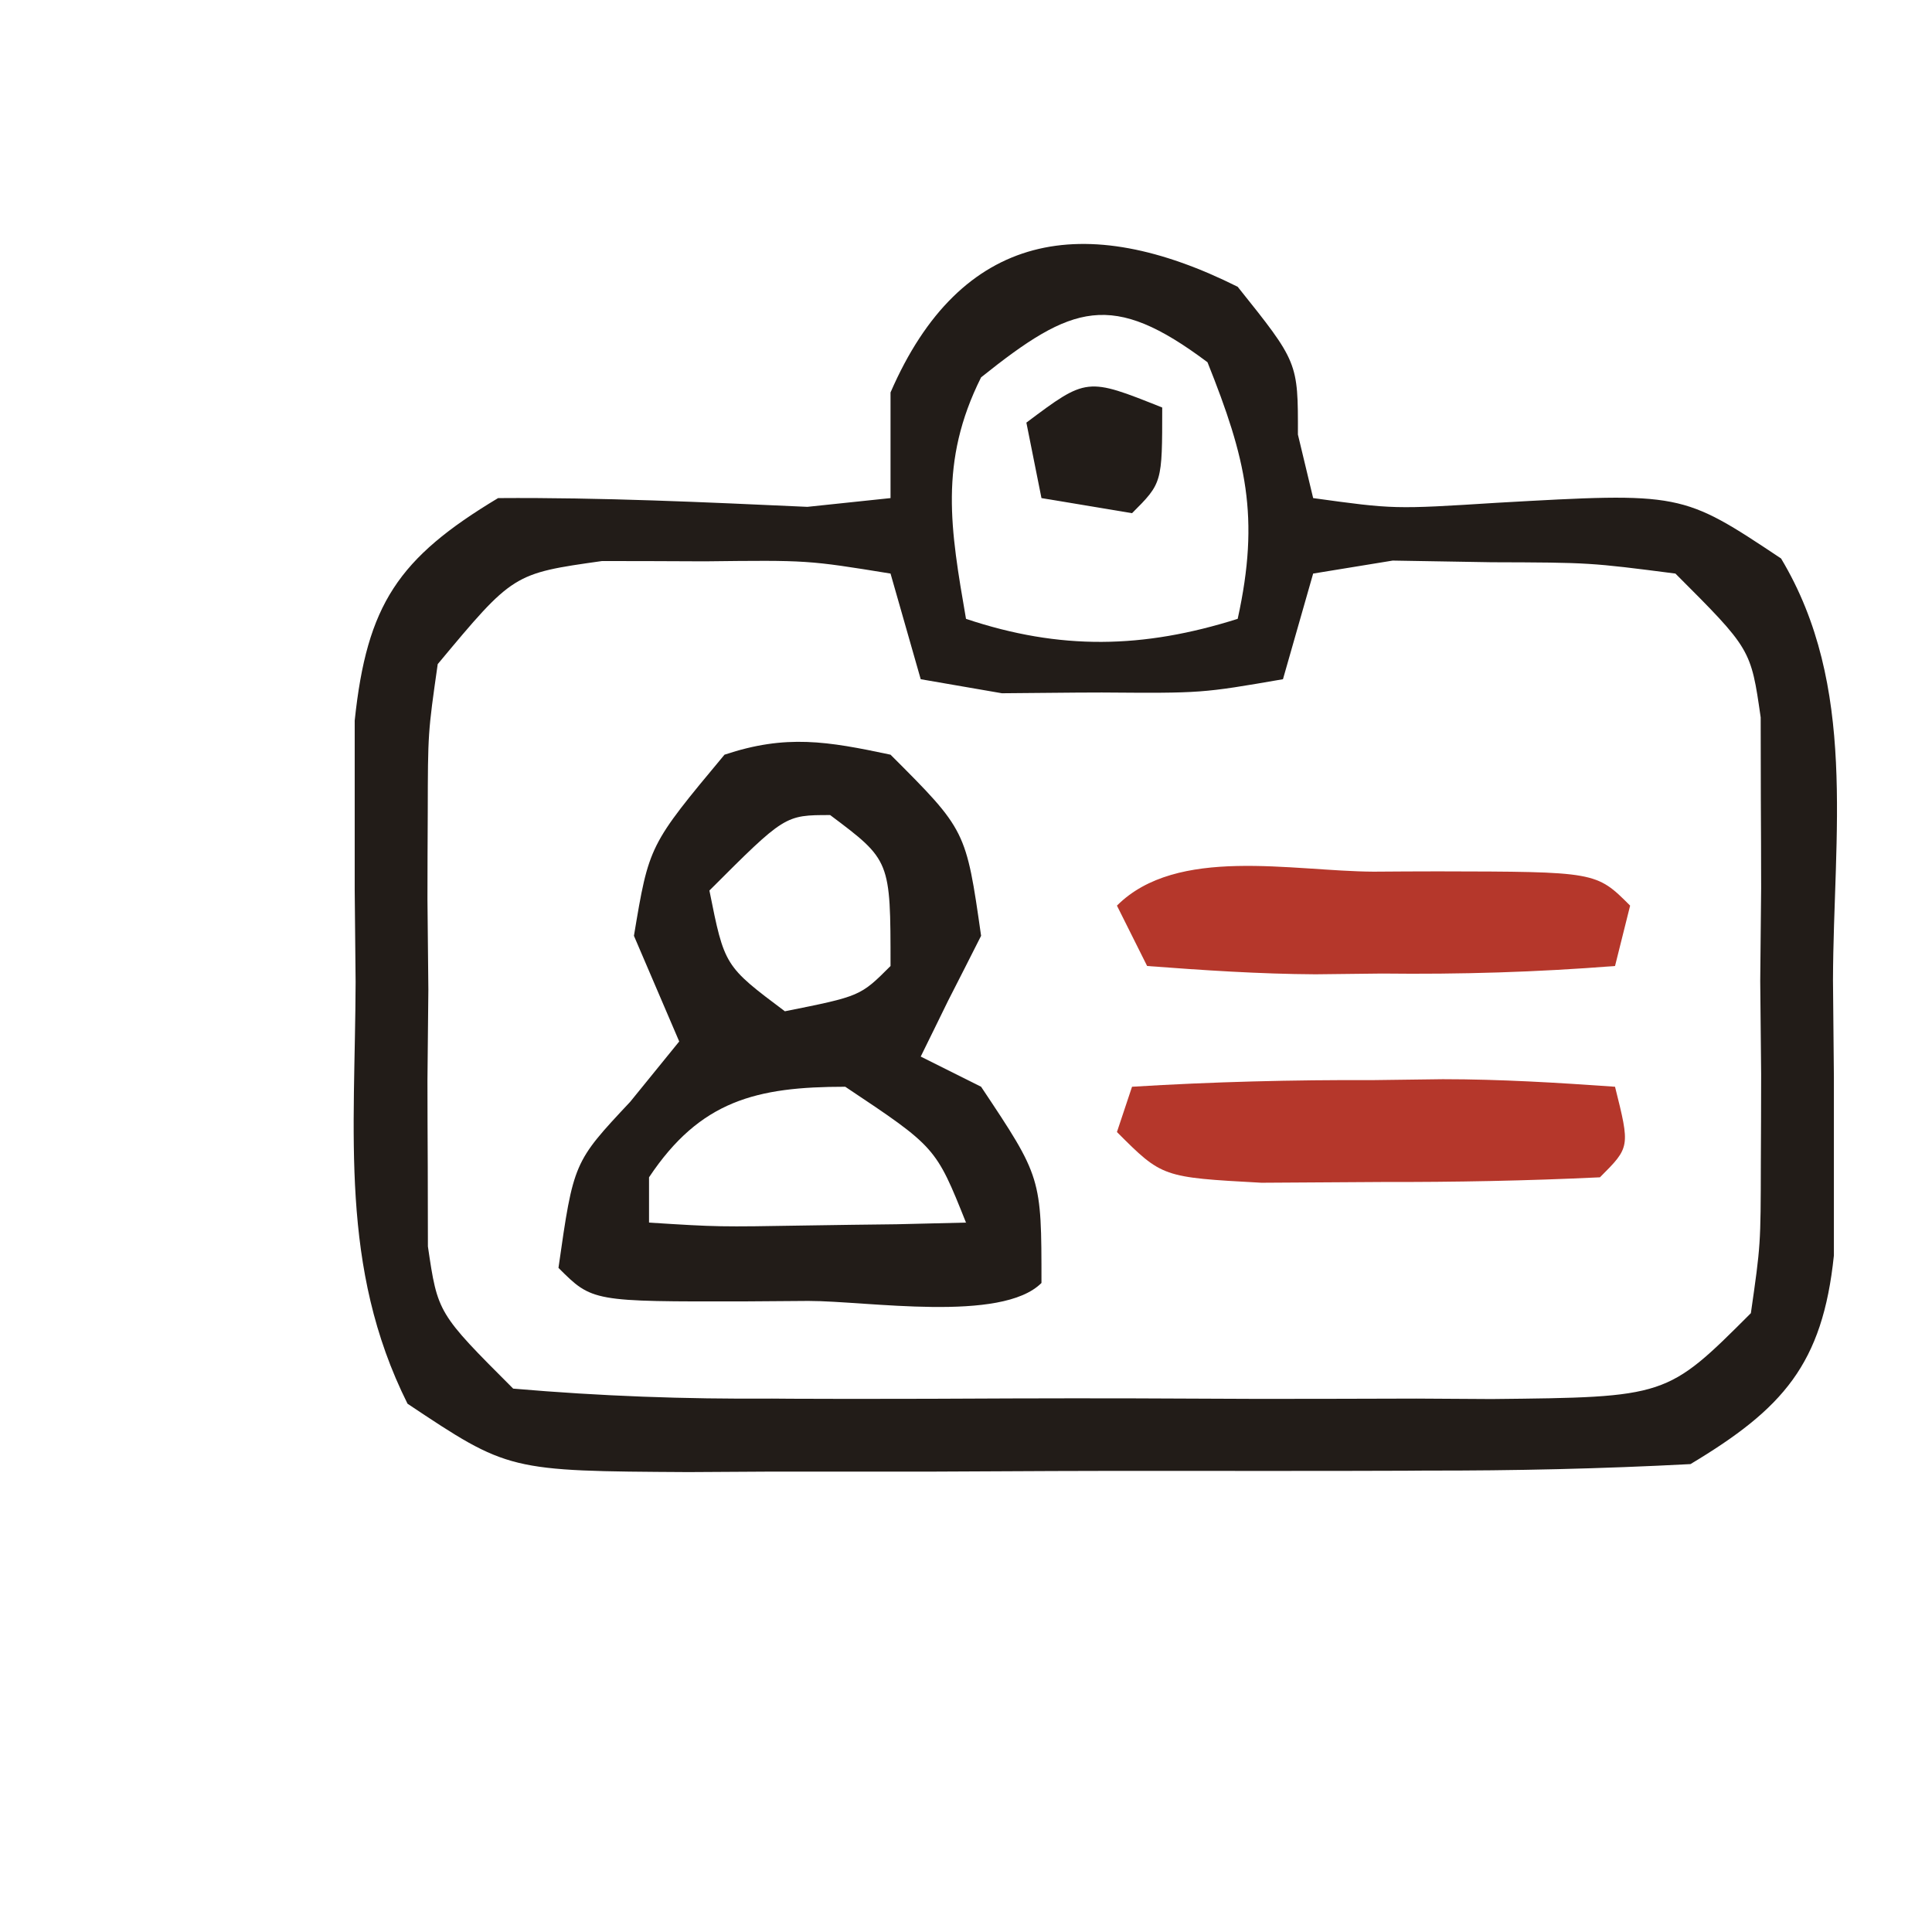
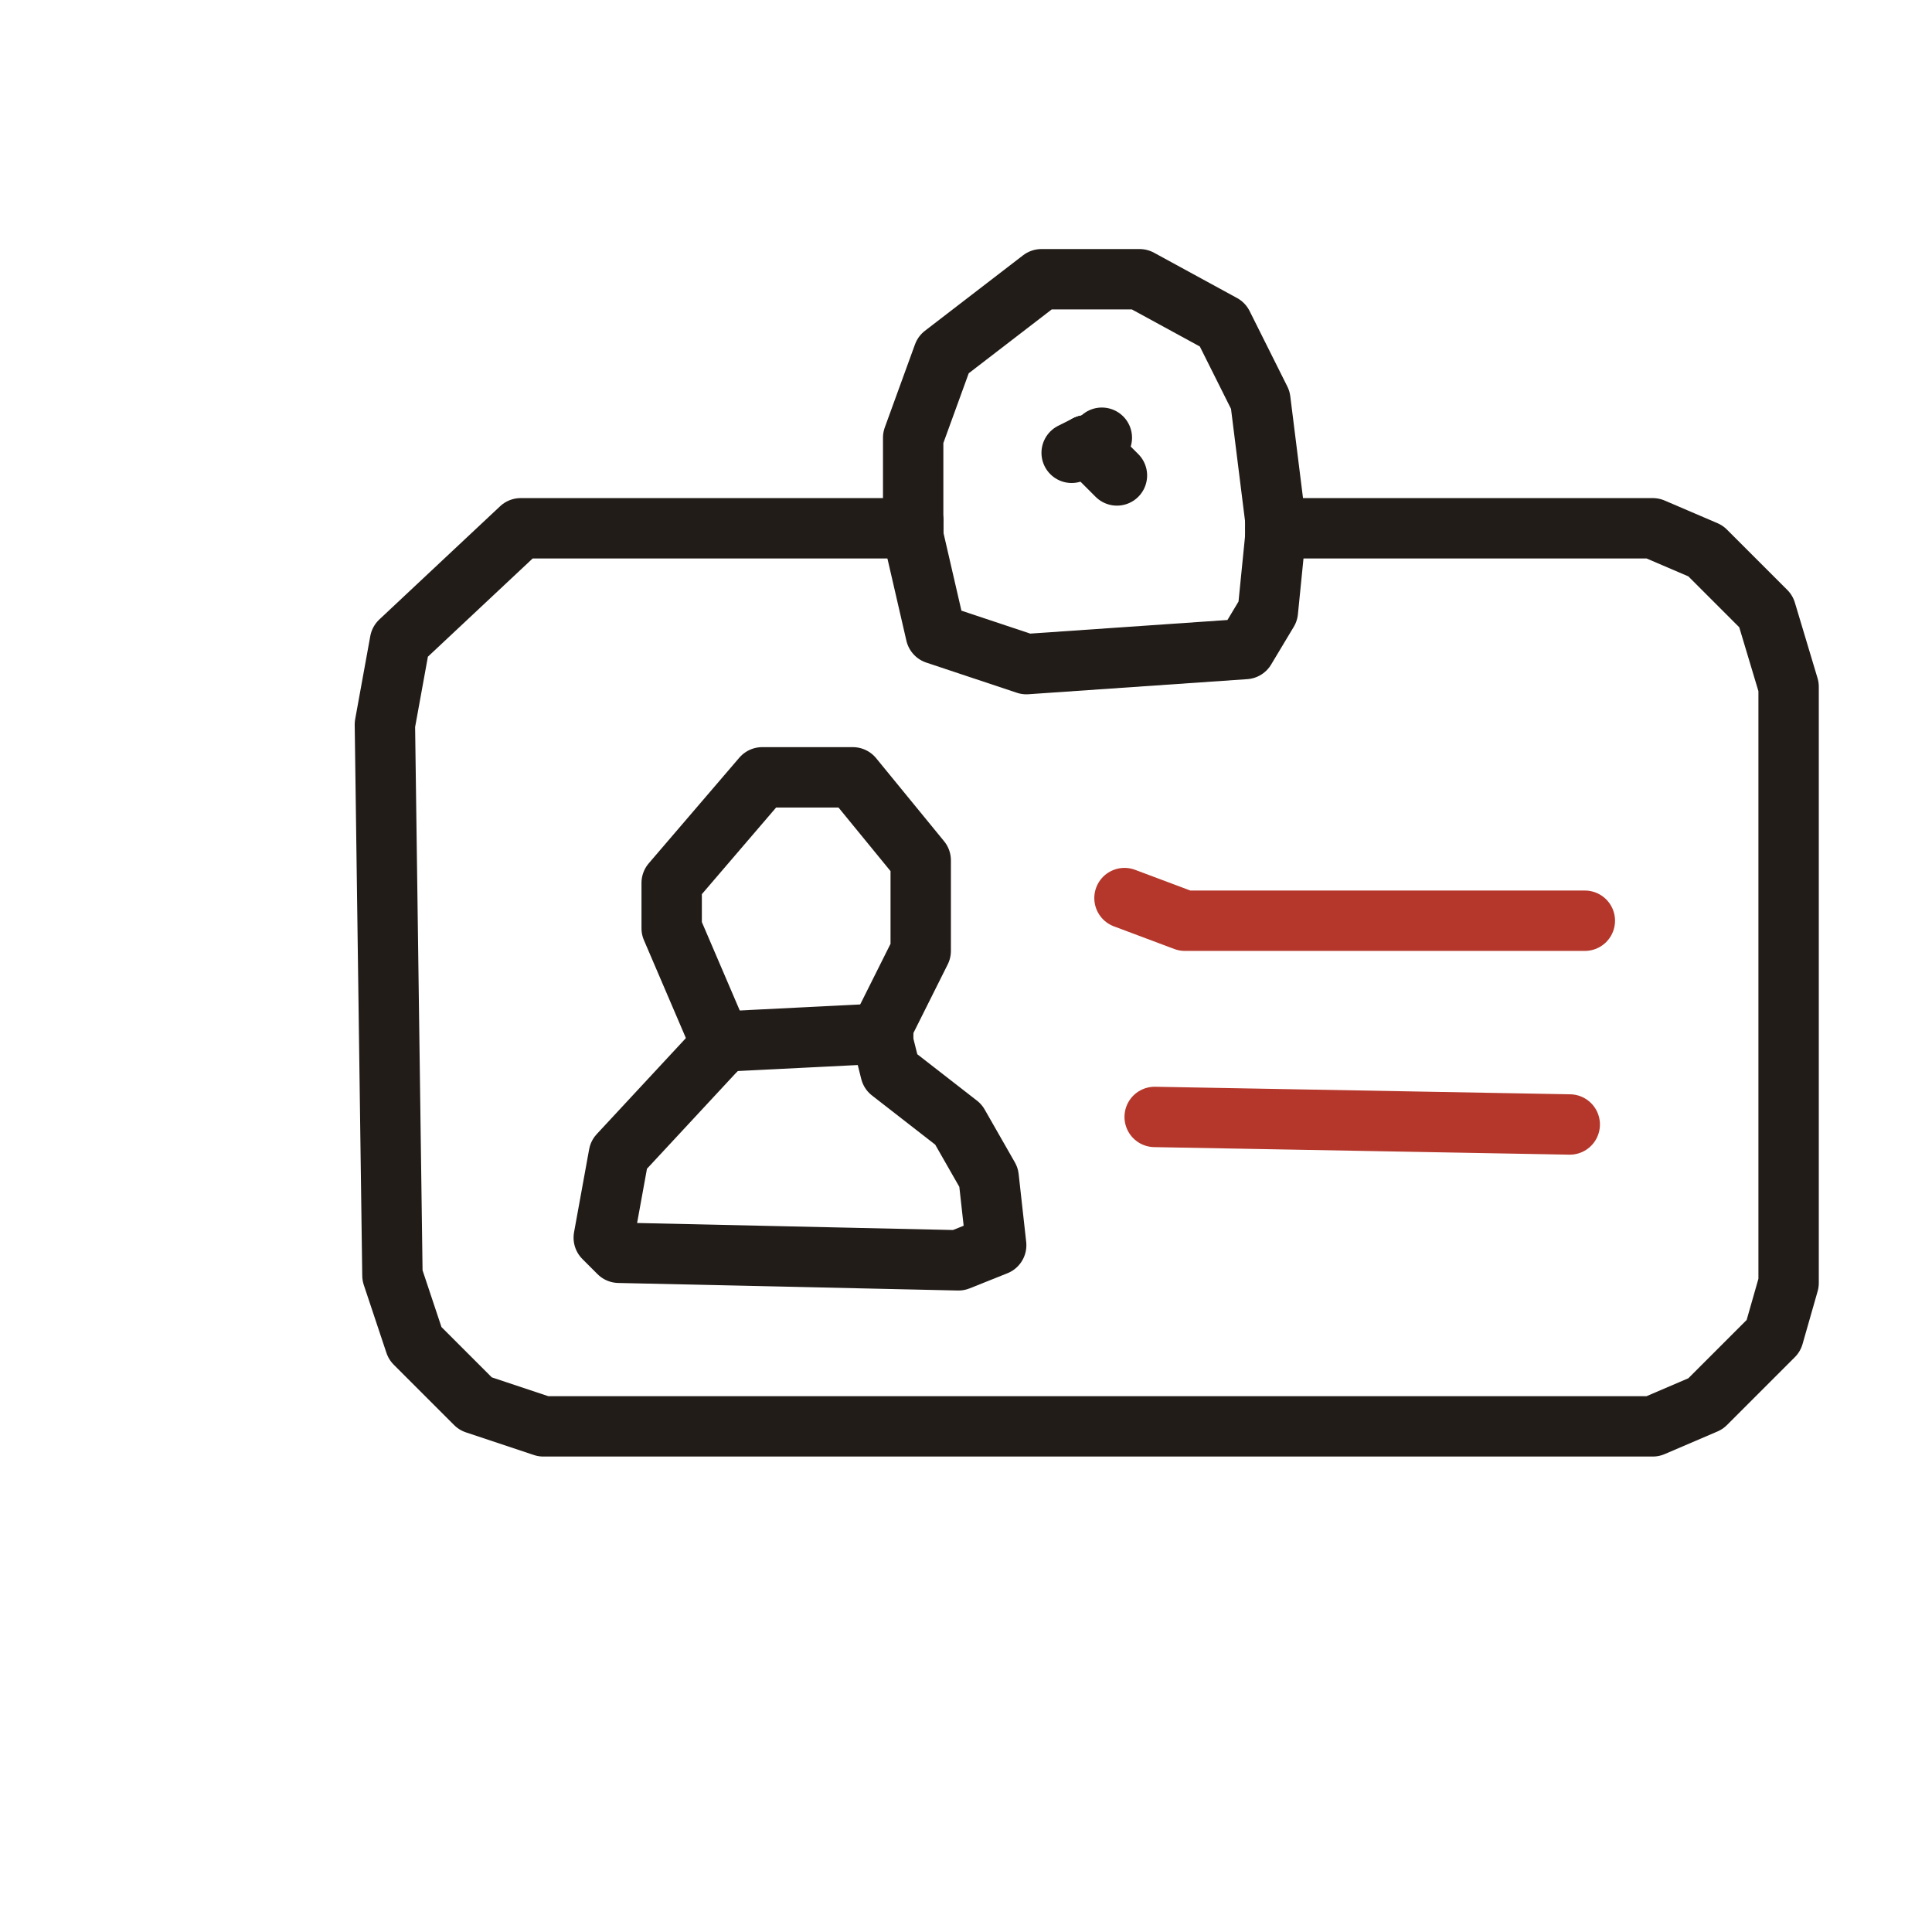
- <svg xmlns="http://www.w3.org/2000/svg" version="1.1" width="128" height="128">
-   <path d="M0 0 C4 5 4 5 3.99 9.79 C4.32 11.18 4.66 12.57 5 14 C10.36 14.74 10.36 14.74 17.19 14.31 C29.42 13.62 29.42 13.62 36 18 C41.08 26.47 39.47 36.25 39.44 45.94 C39.46 48.06 39.48 50.18 39.5 52.37 C39.5 53.38 39.5 53.38 39.5 58.53 C39.5 60.39 39.5 62.26 39.5 64.18 C38.75 71.39 36.12 74.33 30 78 C24.11 78.31 18.33 78.44 12.44 78.43 C11.58 78.44 11.58 78.44 7.19 78.45 C3.53 78.46 -0.14 78.45 -3.8 78.45 C-9.41 78.44 -15.02 78.47 -20.63 78.5 C-24.19 78.5 -27.75 78.5 -31.31 78.5 C-32.15 78.5 -32.15 78.5 -36.4 78.53 C-48.31 78.46 -48.31 78.46 -55 74 C-59.53 64.94 -58.47 56.05 -58.44 46.06 C-58.45 45.06 -58.45 45.06 -58.5 39.96 C-58.5 38.03 -58.5 36.09 -58.5 34.1 C-58.5 32.33 -58.5 30.56 -58.5 28.74 C-57.69 21.04 -55.61 17.97 -49 14 C-42.15 13.95 -35.35 14.27 -28.51 14.58 C-26.69 14.39 -24.87 14.2 -23 14 C-23 11.69 -23 9.38 -23 7 C-18.35 -3.72 -10.12 -5.06 0 0 Z M-17 6 C-19.81 11.62 -19.02 16.08 -18 22 C-11.76 24.09 -6.26 23.98 0 22 C1.49 15.23 0.55 11.38 -2 5 C-8.35 0.24 -10.95 1.16 -17 6 Z M-53 25 C-53.65 29.55 -53.65 29.55 -53.66 34.82 C-53.67 36.71 -53.68 38.61 -53.68 40.57 C-53.66 42.55 -53.64 44.52 -53.62 46.56 C-53.64 48.54 -53.66 50.53 -53.68 52.57 C-53.68 54.47 -53.67 56.36 -53.66 58.32 C-53.66 60.05 -53.65 61.79 -53.65 63.58 C-53 68 -53 68 -48 73 C-42.18 73.5 -36.66 73.7 -30.84 73.66 C-30 73.67 -30 73.67 -25.72 73.68 C-22.15 73.68 -18.57 73.67 -15 73.65 C-9.52 73.63 -4.04 73.65 1.43 73.68 C4.9 73.68 8.37 73.67 11.84 73.66 C13.49 73.67 15.13 73.68 16.82 73.69 C28.43 73.57 28.43 73.57 34 68 C34.65 63.47 34.65 63.47 34.66 58.06 C34.67 56.12 34.68 54.17 34.68 52.16 C34.66 50.13 34.64 48.1 34.62 46 C34.63 44.98 34.63 44.98 34.68 39.84 C34.68 37.89 34.67 35.94 34.66 33.94 C34.66 32.15 34.65 30.37 34.65 28.53 C34 24 34 24 29 19 C23.33 18.27 23.33 18.27 16.81 18.25 C14.65 18.21 12.49 18.18 10.27 18.14 C8.53 18.42 6.79 18.71 5 19 C4.34 21.31 3.68 23.62 3 26 C-2.38 26.93 -2.38 26.93 -9 26.88 C-10.09 26.88 -10.09 26.88 -15.62 26.93 C-16.51 26.78 -16.51 26.78 -21 26 C-21.66 23.69 -22.32 21.38 -23 19 C-28.49 18.11 -28.49 18.11 -35.31 18.19 C-37.56 18.18 -39.8 18.17 -42.11 18.17 C-48 19 -48 19 -53 25 Z " fill="#221C18" transform="translate(82,19)" />
-   <path d="M0 0 C5 5 5 5 6 12 C5.28 13.42 4.56 14.85 3.81 16.31 C3.21 17.53 2.62 18.75 2 20 C3.32 20.66 4.64 21.32 6 22 C10 28 10 28 10 35 C7.35 37.65 -1.52 36.19 -5.44 36.19 C-6.8 36.2 -8.16 36.21 -9.56 36.22 C-19.76 36.24 -19.76 36.24 -22 34 C-21 27 -21 27 -17.25 23 C-16.18 21.68 -15.11 20.36 -14 19 C-14.99 16.69 -15.98 14.38 -17 12 C-16 6 -16 6 -11 0 C-6.92 -1.36 -4.19 -0.89 0 0 Z M-12 9 C-11 14 -11 14 -7 17 C-2 16 -2 16 0 14 C0 7 0 7 -4 4 C-7 4 -7 4 -12 9 Z M-16 28 C-16 28.99 -16 29.98 -16 31 C-11.41 31.29 -11.41 31.29 -5.5 31.19 C-3.55 31.16 -1.6 31.13 0.41 31.11 C1.92 31.07 3.44 31.04 5 31 C3 26 3 26 -3 22 C-8.88 22 -12.61 22.91 -16 28 Z " fill="#221C18" transform="translate(59,50)" />
-   <path d="M0 0 C1.41 -0.01 2.81 -0.02 4.26 -0.02 C14.75 -0 14.75 -0 17 2.25 C16.67 3.57 16.34 4.89 16 6.25 C10.77 6.66 5.79 6.81 0.56 6.75 C-0.89 6.77 -2.35 6.78 -3.85 6.8 C-7.57 6.78 -11.29 6.53 -15 6.25 C-15.66 4.93 -16.32 3.61 -17 2.25 C-13.03 -1.72 -5.42 -0.03 0 0 Z " fill="#B5372B" transform="translate(91,57.75)" />
-   <path d="M0 0 C5.38 -0.33 10.62 -0.46 16 -0.44 C17.51 -0.46 19.03 -0.48 20.59 -0.5 C24.39 -0.5 28.2 -0.27 32 0 C33 4 33 4 31 6 C26.16 6.23 21.4 6.32 16.56 6.31 C15.24 6.32 15.24 6.32 8.57 6.36 C2 6 2 6 -1 3 C-0.67 2.01 -0.34 1.02 0 0 Z " fill="#B5372B" transform="translate(75,72)" />
-   <path d="M0 0 C0 5 0 5 -2 7 C-2.99 6.84 -2.99 6.84 -8 6 C-8.33 4.35 -8.66 2.7 -9 1 C-5 -2 -5 -2 0 0 Z " fill="#221C18" transform="translate(77,27)" />
+ <svg xmlns="http://www.w3.org/2000/svg" viewBox="0 0 128 128" width="128" height="128">
+   <g fill="none" stroke="#221c18" stroke-width="4" stroke-linecap="round" stroke-linejoin="round">
+     <path d="M73.0 29.0L72.5 29.5Z" />
+     <path d="M72.0 29.5L72.5 29.5Z" />
+     <path d="M72.0 29.5L71.0 30.0Z" />
+     <path d="M72.0 29.5L72.5 30.0Z" />
+     <path d="M72.5 29.5L72.5 30.0Z" />
+     <path d="M72.5 30.0L74.0 31.5" />
+     <path d="M60.5 34.5L60.5 29.0L62.5 23.5L69.0 18.5L75.5 18.5L81.0 21.5L83.5 26.5L84.5 34.5" />
+     <path d="M60.5 34.5L60.0 35.0Z" />
+     <path d="M60.5 34.5L60.5 35.0Z" />
+     <path d="M84.5 34.5L84.5 35.0Z" />
+     <path d="M84.5 34.5L85.0 35.0Z" />
+     <path d="M60.0 35.0L34.5 35.0L26.5 42.5L25.5 48.0L26.0 84.5L27.5 89.0L31.5 93.0L36.0 94.5L109.5 94.5L113.0 93.0L117.5 88.5L118.5 85.0L118.5 45.5L117.0 40.5L113.0 36.5L109.5 35.0L85.0 35.0" />
+     <path d="M60.0 35.0L60.5 35.0Z" />
+     <path d="M60.0 35.0L60.5 35.5Z" />
+     <path d="M60.5 35.0L60.5 35.5Z" />
+     <path d="M84.5 35.0L85.0 35.0Z" />
+     <path d="M84.5 35.0L84.5 35.5Z" />
+     <path d="M85.0 35.0L84.5 35.5Z" />
+     <path d="M60.5 35.5L62.0 42.0L68.0 44.0L82.5 43.0L84.0 40.5L84.5 35.5" />
+     <path d="M58.5 68.0L61.0 63.0L61.0 57.0L56.5 51.5L50.5 51.5L44.5 58.5L44.5 61.5L47.5 68.5" />
+     <path d="M58.5 68.0L58.0 68.5Z" />
+     <path d="M58.5 68.0L58.5 68.5Z" />
+     <path d="M47.5 68.5L47.5 69.0Z" />
+     <path d="M47.5 68.5L48.0 69.0Z" />
+     <path d="M58.0 68.5L58.5 68.5Z" />
+     <path d="M58.0 68.5L48.0 69.0" />
+     <path d="M58.0 68.5L58.5 69.0Z" />
+     <path d="M58.5 68.5L58.5 69.0Z" />
+     <path d="M47.5 69.0L48.0 69.0Z" />
+     <path d="M47.5 69.0L47.5 69.5Z" />
+     <path d="M48.0 69.0L47.5 69.5Z" />
+     <path d="M58.5 69.0L59.0 71.0L63.5 74.5L65.5 78.0L66.0 82.5L63.5 83.5L41.0 83.0L40.0 82.0L41.0 76.5L47.5 69.5" />
+   </g>
+   <g fill="none" stroke="#b5372b" stroke-width="4" stroke-linecap="round" stroke-linejoin="round">
+     <path d="M74.5 59.5L78.5 61.0L105.0 61.0" />
+     <path d="M76.5 74.0L104.0 74.5" />
+   </g>
+   <g fill="#b5372b" />
</svg>
